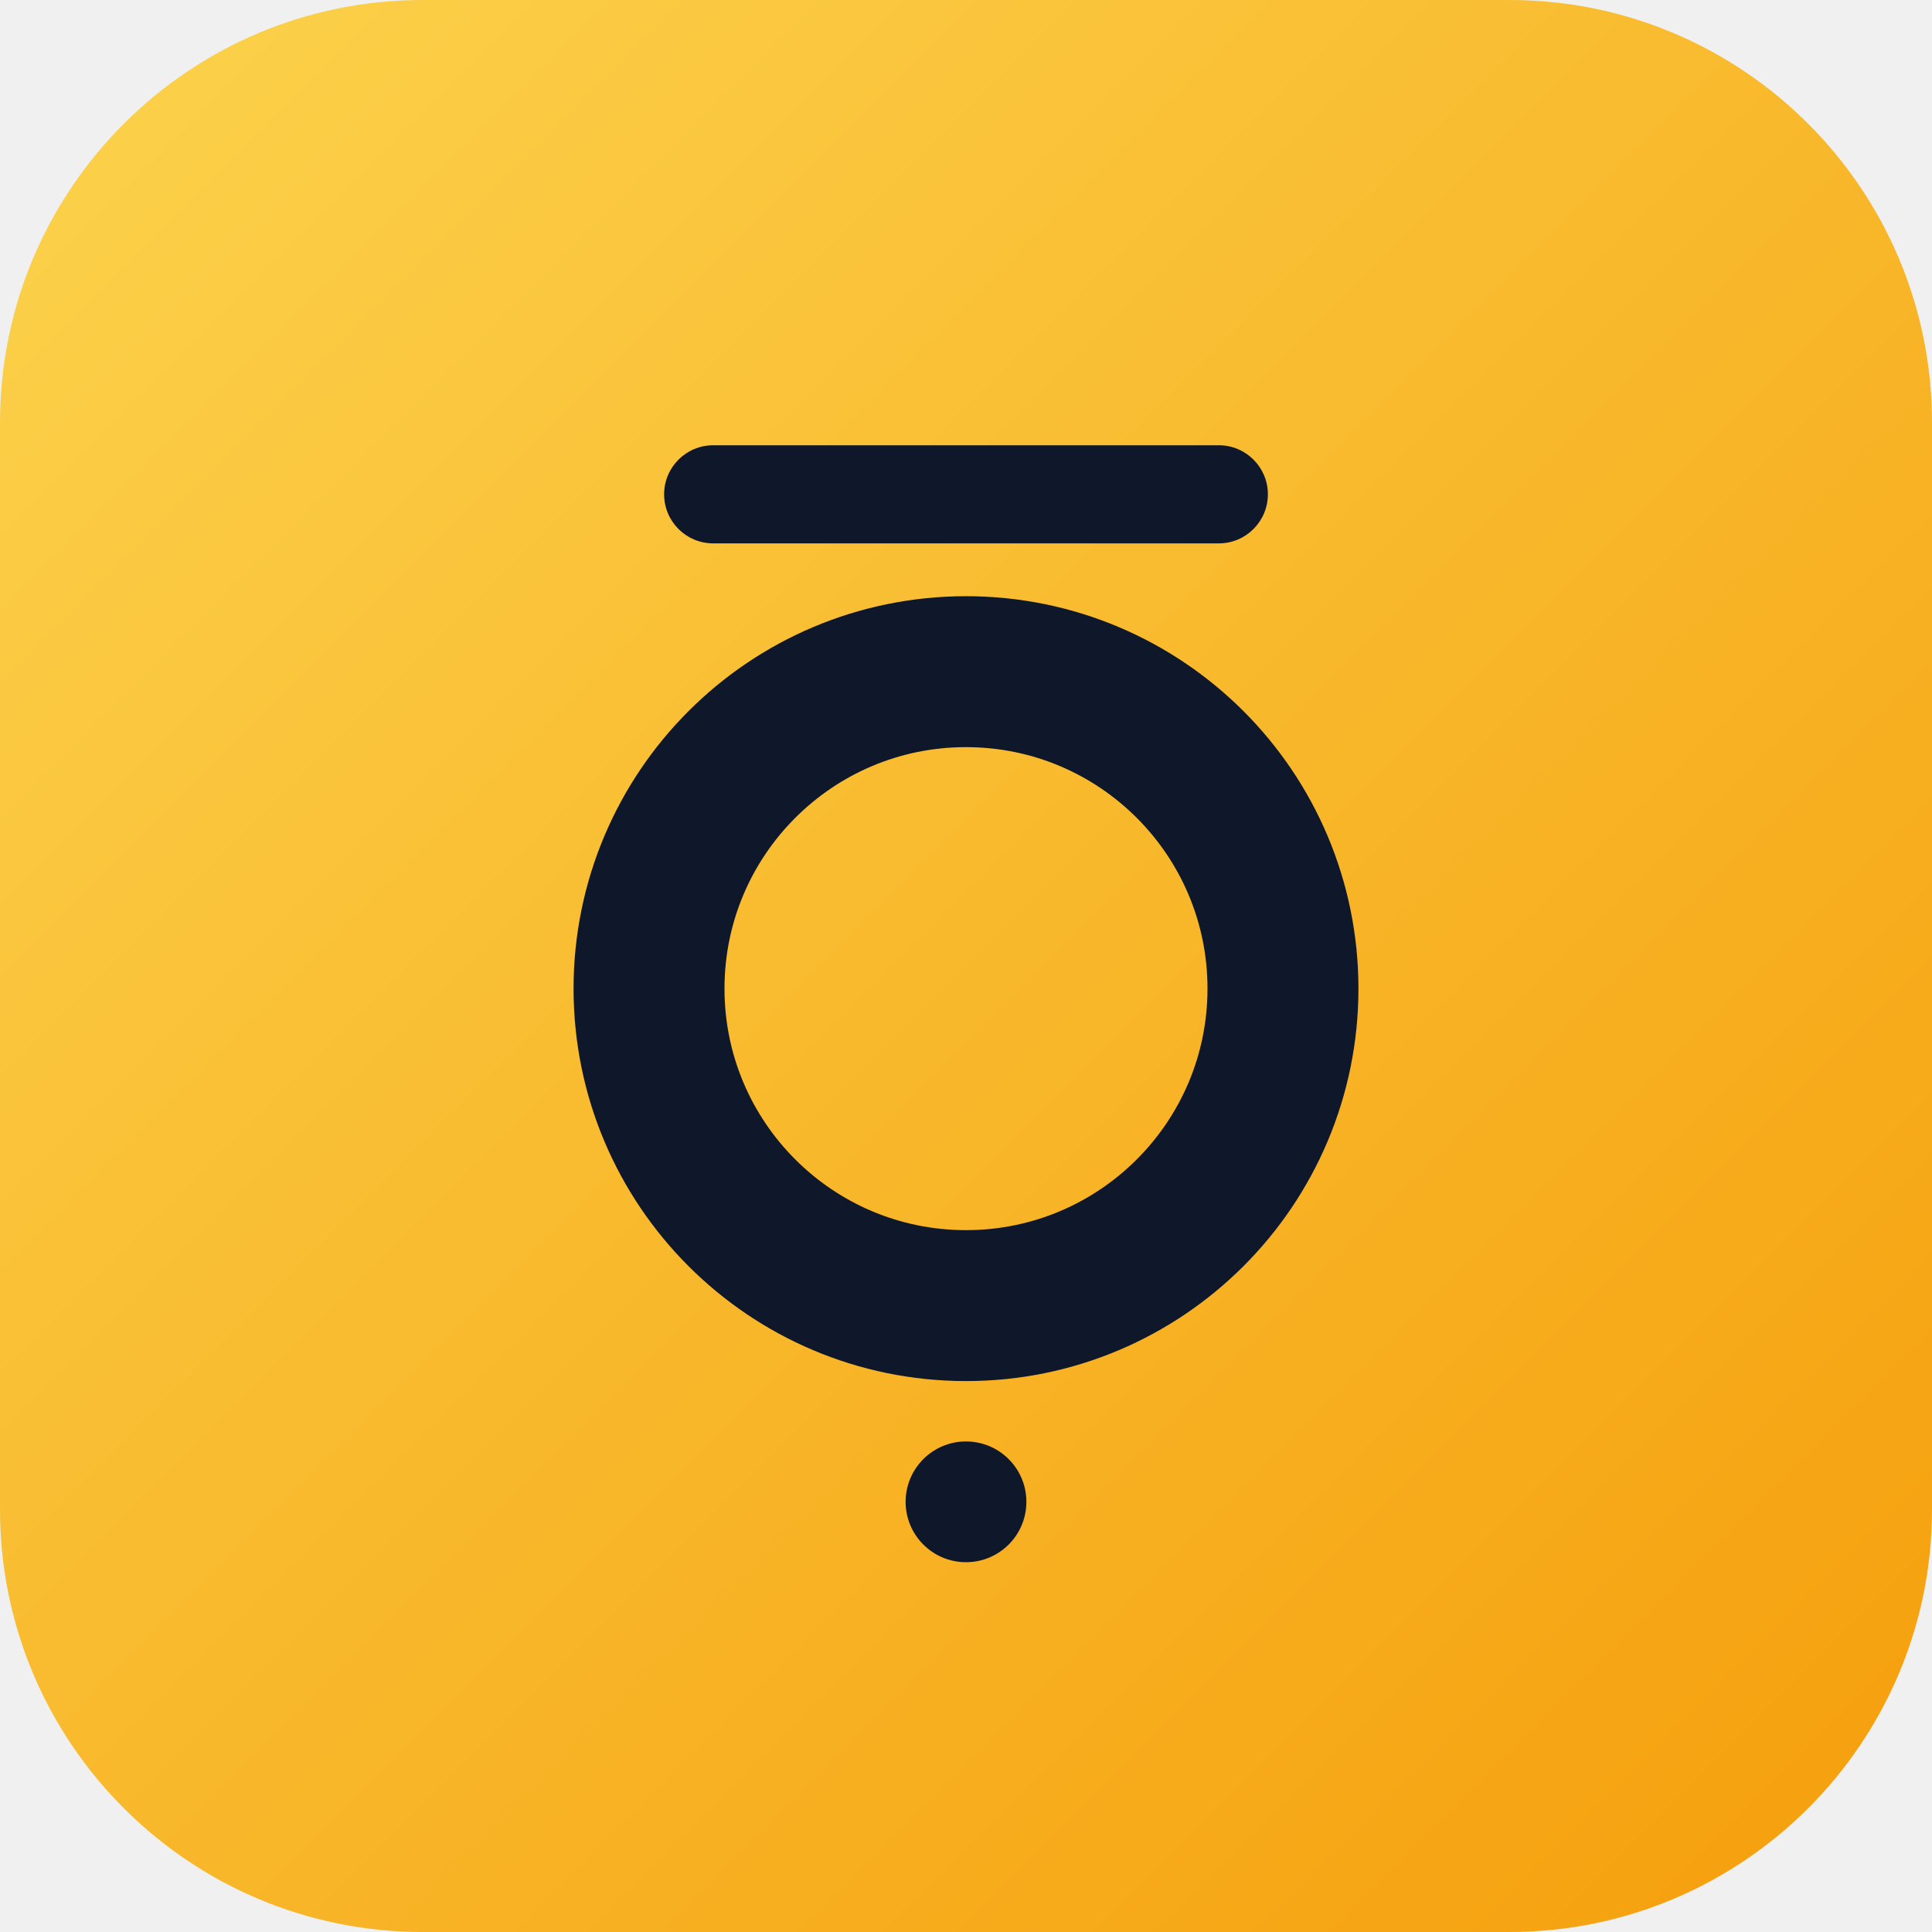
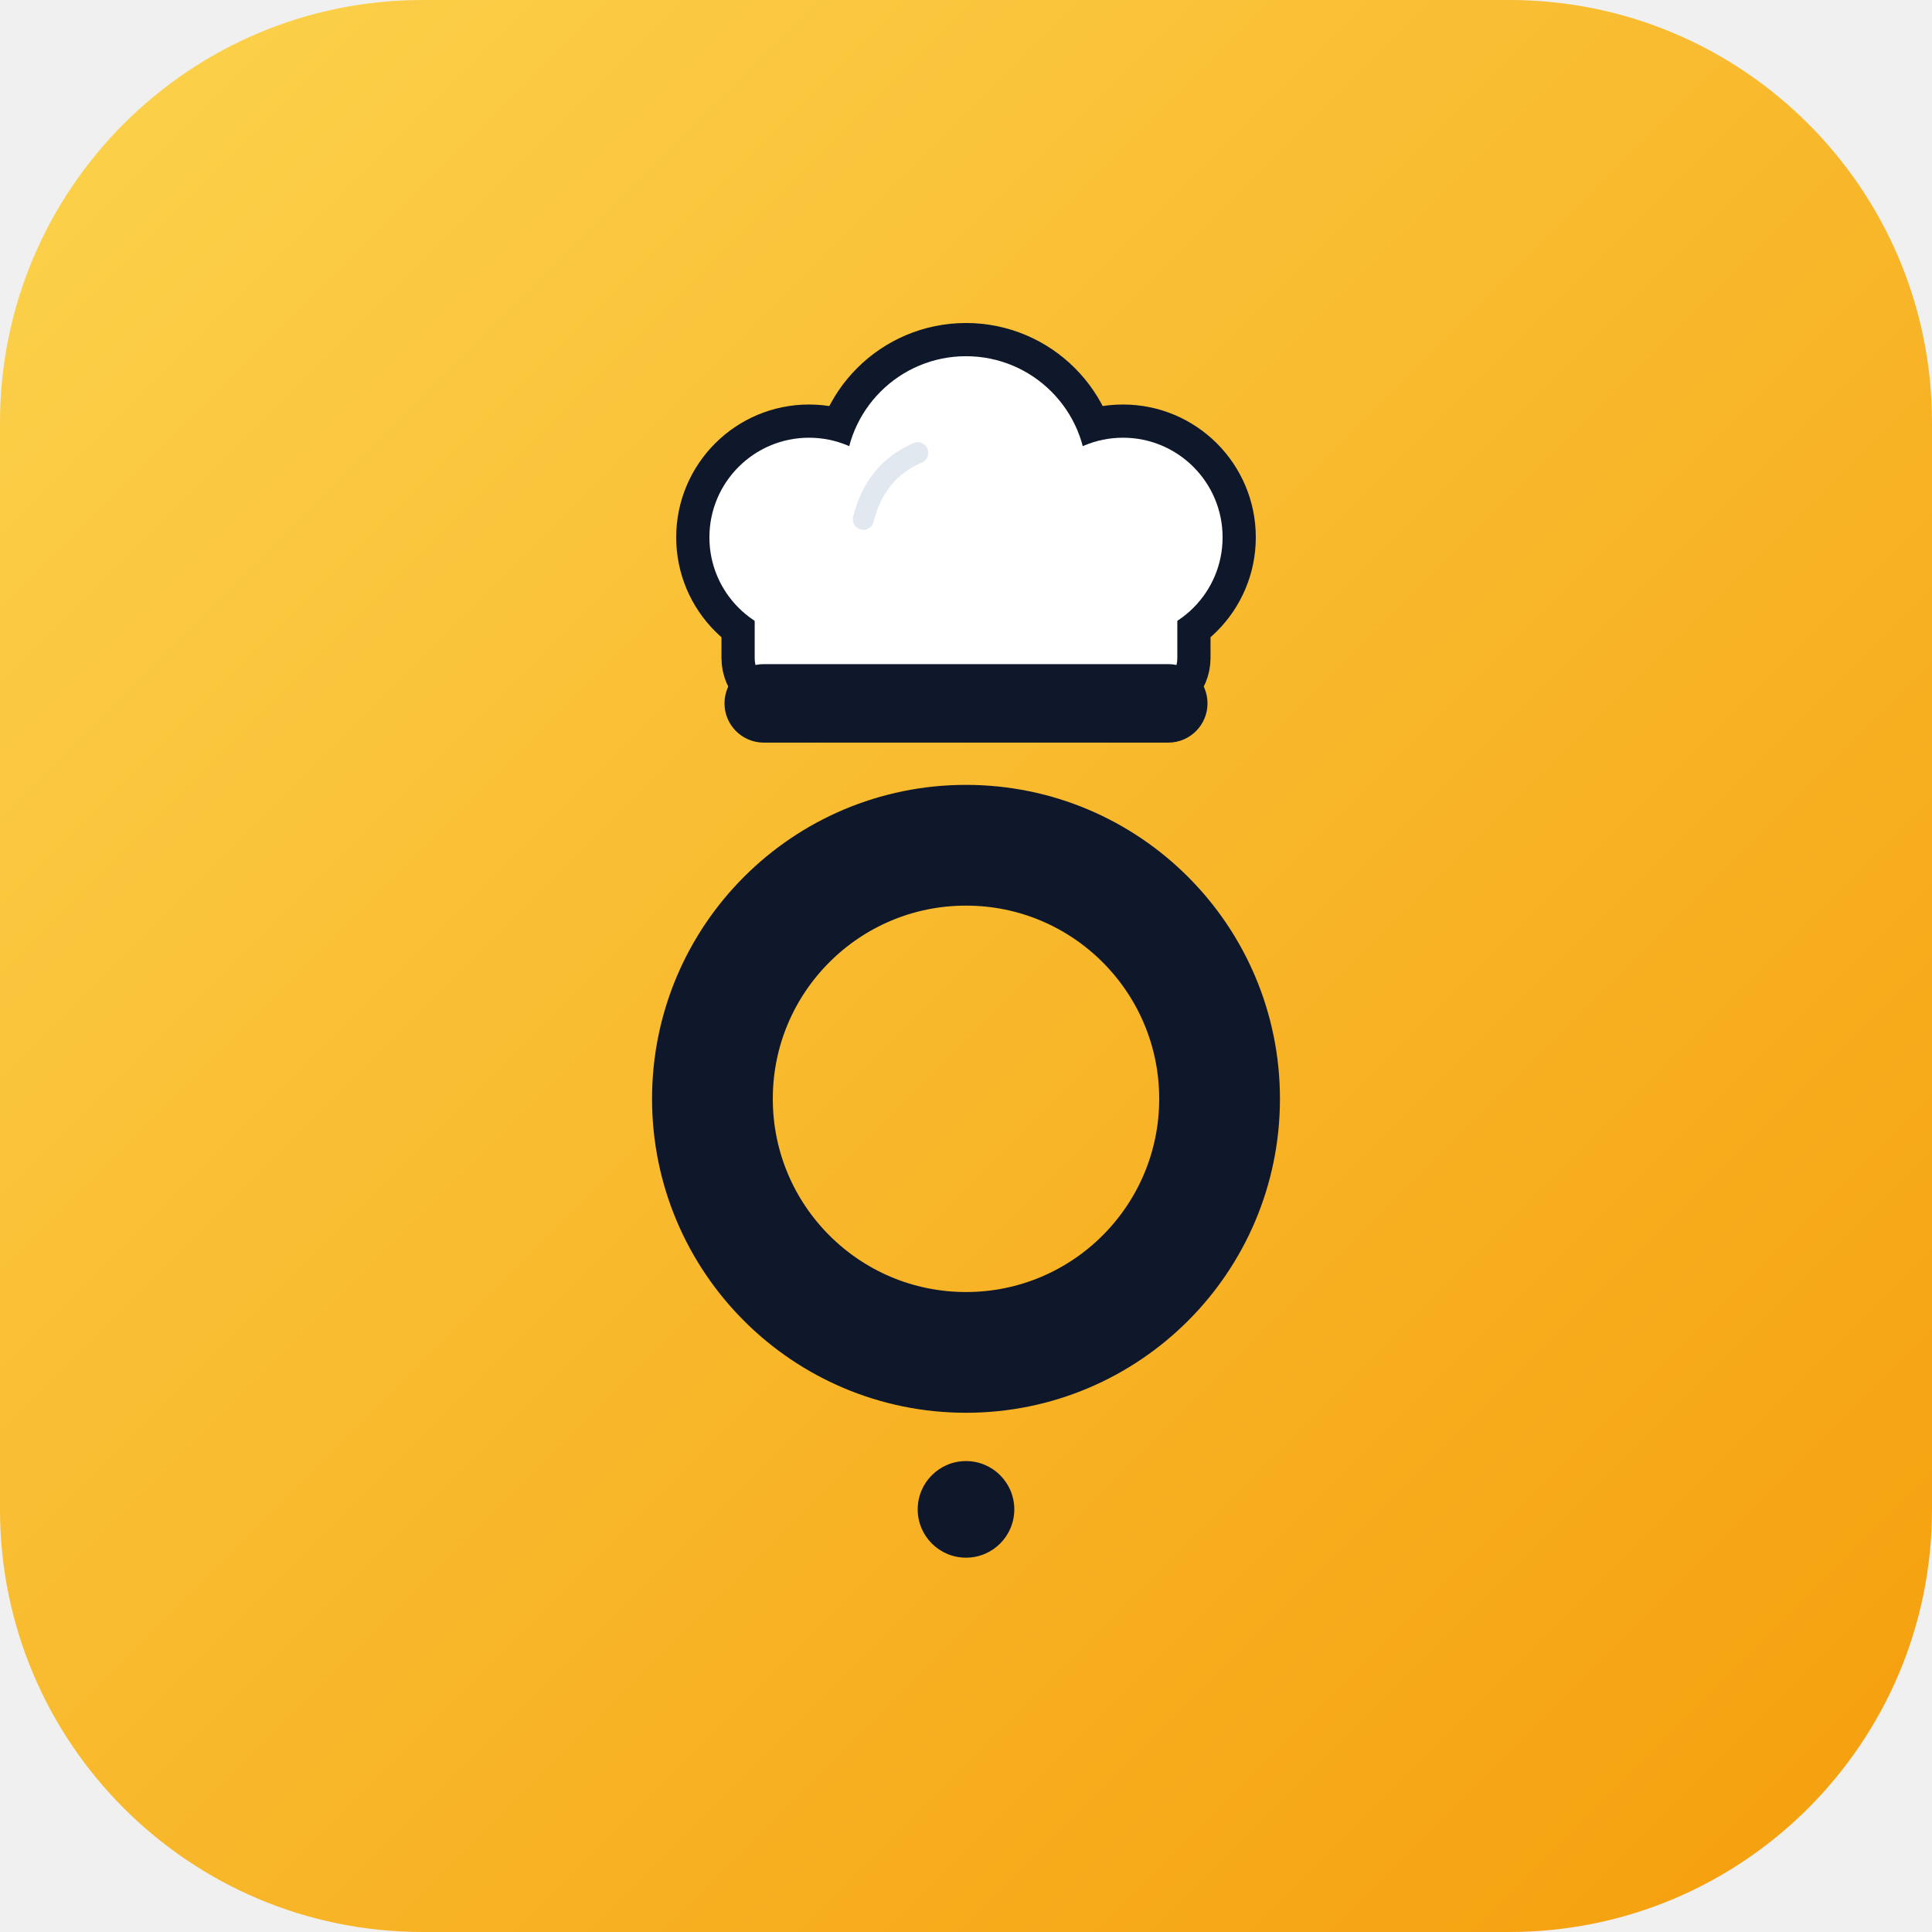
<svg xmlns="http://www.w3.org/2000/svg" viewBox="0 0 512 512" width="512" height="512">
  <defs>
    <linearGradient id="g" x1="0" y1="0" x2="1" y2="1">
      <stop offset="0" stop-color="#fcd34d" />
      <stop offset="1" stop-color="#f59e0b" />
    </linearGradient>
  </defs>
  <rect width="512" height="512" rx="112" fill="url(#g)" />
-   <g transform="translate(256 256) scale(1) translate(-256 -256)">
+   <g transform="translate(256 256) scale(0.8) translate(-256 -218)">
+     <g fill="#0f172a" stroke="#0f172a" stroke-width="22" stroke-linejoin="round">
+       <circle cx="204" cy="76" r="33" />
+       <circle cx="256" cy="56" r="40" />
+       <circle cx="308" cy="76" r="33" />
+       <rect x="186" y="82" width="140" height="44" rx="10" />
+     </g>
+     <g fill="#ffffff">
+       <circle cx="204" cy="76" r="33" />
+       <circle cx="256" cy="56" r="40" />
+       <circle cx="308" cy="76" r="33" />
+       <rect x="186" y="82" width="140" height="44" rx="10" />
+     </g>
+     <path d="M222 70 q4 -16 18 -22" stroke="#e2e8f0" stroke-width="7" stroke-linecap="round" fill="none" />
    <rect x="176" y="118" width="160" height="26" rx="13" fill="#0f172a" />
    <circle cx="256" cy="262" r="84" fill="none" stroke="#0f172a" stroke-width="40" />
    <circle cx="256" cy="398" r="16" fill="#0f172a" />
  </g>
</svg>
